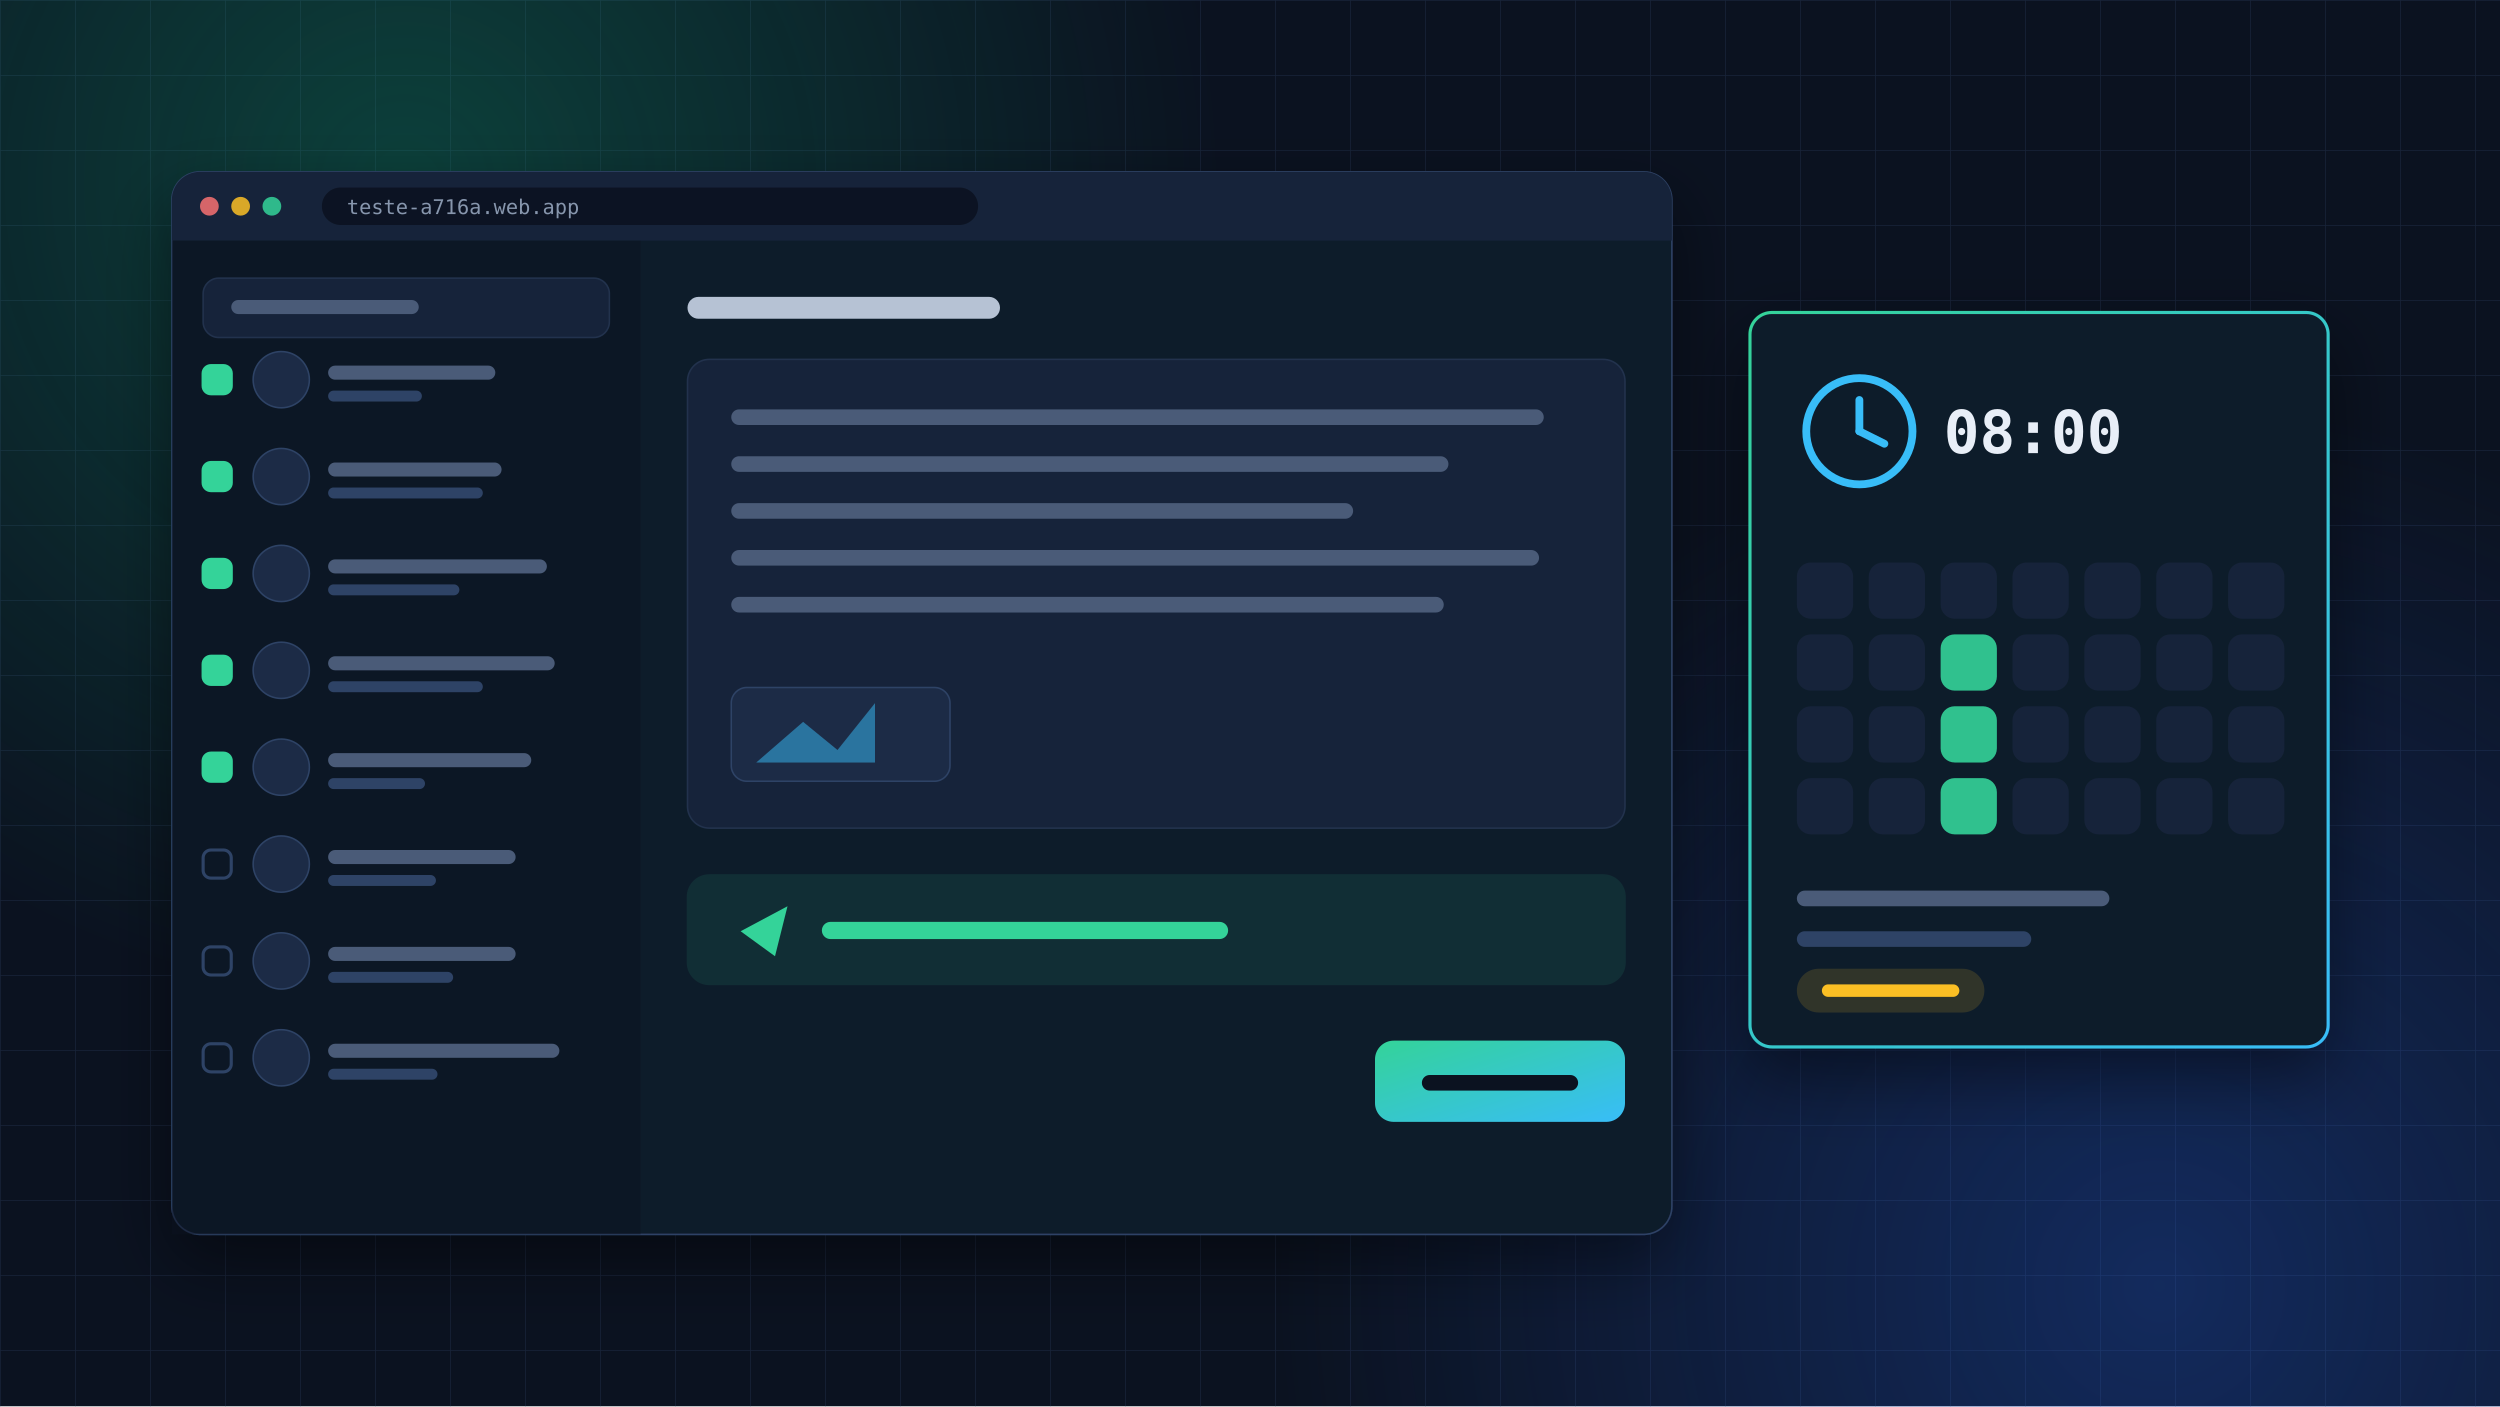
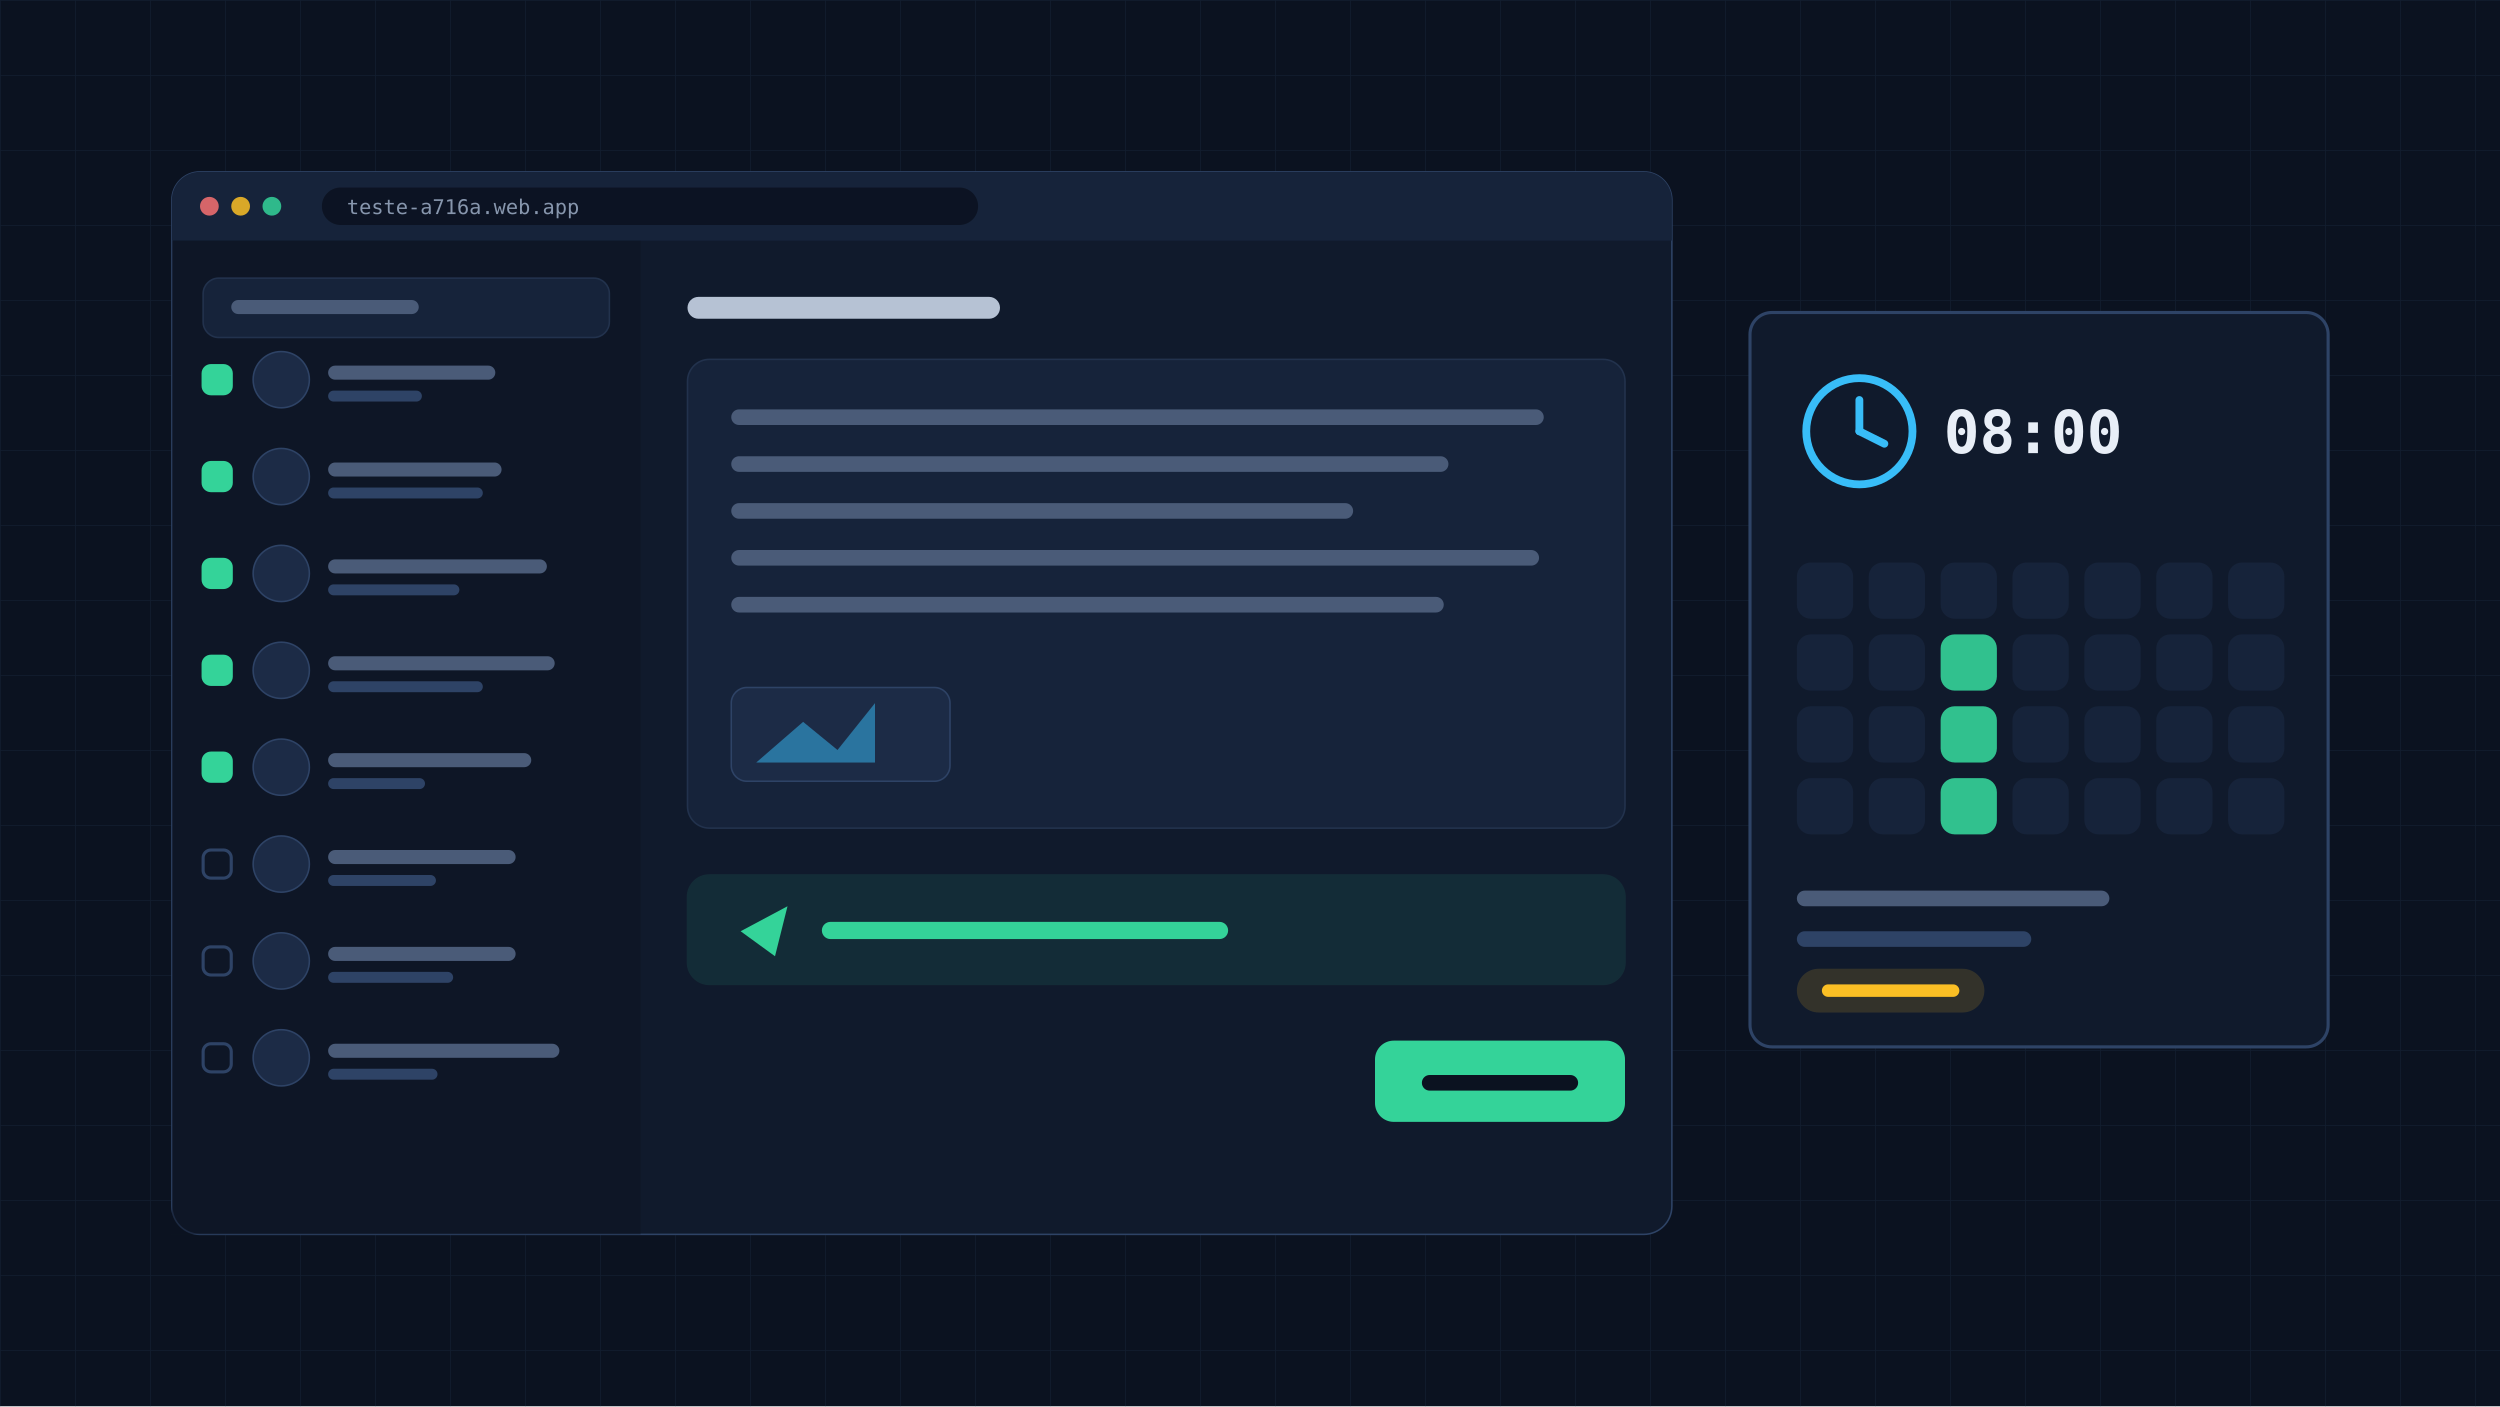
<svg xmlns="http://www.w3.org/2000/svg" width="1600" height="900" viewBox="0 0 1600 900">
  <defs>
-     <linearGradient id="grad" x1="0" y1="0" x2="1" y2="1">
+     <linearGradient id="grad">
      <stop offset="0" stop-color="#34D399" />
-       <stop offset="1" stop-color="#38BDF8" />
+       <stop offset="1" stop-color="#34D399" />
    </linearGradient>
-     <linearGradient id="gradH" x1="0" y1="0" x2="1" y2="0">
+     <linearGradient id="gradH">
      <stop offset="0" stop-color="#34D399" />
-       <stop offset="1" stop-color="#38BDF8" />
+       <stop offset="1" stop-color="#34D399" />
    </linearGradient>
    <linearGradient id="fadeDown" x1="0" y1="0" x2="0" y2="1">
      <stop offset="0" stop-color="#34D399" stop-opacity="0.35" />
      <stop offset="1" stop-color="#34D399" stop-opacity="0" />
    </linearGradient>
    <linearGradient id="fadeDownBlue" x1="0" y1="0" x2="0" y2="1">
      <stop offset="0" stop-color="#38BDF8" stop-opacity="0.35" />
      <stop offset="1" stop-color="#38BDF8" stop-opacity="0" />
    </linearGradient>
    <radialGradient id="glowG">
      <stop offset="0" stop-color="#10B981" stop-opacity="0.28" />
      <stop offset="1" stop-color="#10B981" stop-opacity="0" />
    </radialGradient>
    <radialGradient id="glowB">
      <stop offset="0" stop-color="#2563EB" stop-opacity="0.30" />
      <stop offset="1" stop-color="#2563EB" stop-opacity="0" />
    </radialGradient>
    <pattern id="grid" width="48" height="48" patternUnits="userSpaceOnUse">
      <path d="M48 0H0V48" fill="none" stroke="#22324D" stroke-width="1" />
    </pattern>
    <filter id="shadow" x="-10%" y="-10%" width="120%" height="130%">
      <feDropShadow dx="0" dy="18" stdDeviation="22" flood-color="#000" flood-opacity="0.45" />
    </filter>
  </defs>
  <rect x="0" y="0" width="1600" height="900" fill="#0B1220" />
-   <rect x="0" y="0" width="1600" height="900" fill="url(#grid)" opacity="0.55" />
-   <circle cx="260" cy="120" r="520" fill="url(#glowG)" />
-   <circle cx="1380" cy="820" r="560" fill="url(#glowB)" />
+   <rect x="0" y="0" width="1600" height="900" fill="url(#grid)" opacity="0.35" />
  <g>
-     <rect x="110" y="110" width="960" height="680" rx="18" fill="#101A2C" stroke="#2E4366" filter="url(#shadow)" />
+     <rect x="110" y="110" width="960" height="680" rx="18" fill="#101A2C" stroke="#2E4366" />
    <path d="M110 128a18 18 0 0 1 18 -18h924a18 18 0 0 1 18 18v26h-960z" fill="#16233A" />
    <circle cx="134" cy="132" r="6" fill="#F87171" opacity="0.85" />
    <circle cx="154" cy="132" r="6" fill="#FBBF24" opacity="0.85" />
    <circle cx="174" cy="132" r="6" fill="#34D399" opacity="0.85" />
    <rect x="206" y="120" width="420" height="24" rx="12" fill="#0B1220" opacity="0.9" />
    <text x="222" y="137" fill="#8796AD" font-size="13" font-weight="400" font-family="ui-monospace, 'SFMono-Regular', Menlo, Consolas, monospace" text-anchor="start">teste-a716a.web.app</text>
    <rect x="110" y="154" width="300" height="636" fill="#0B1220" opacity="0.5" />
    <rect x="130" y="178" width="260" height="38" rx="10" fill="#16233A" stroke="#22324D" />
    <rect x="148" y="192" width="120" height="9" rx="4.5" fill="#4A5B78" />
    <g>
      <rect x="130" y="234" width="18" height="18" rx="5" fill="#34D399" stroke="#34D399" stroke-width="2" />
      <circle cx="180" cy="243" r="18" fill="#1C2B46" stroke="#2E4366" />
      <rect x="210" y="234" width="107" height="9" rx="4.5" fill="#4A5B78" />
      <rect x="210" y="250" width="60" height="7" rx="3.5" fill="#2E4366" />
    </g>
    <g>
      <rect x="130" y="296" width="18" height="18" rx="5" fill="#34D399" stroke="#34D399" stroke-width="2" />
      <circle cx="180" cy="305" r="18" fill="#1C2B46" stroke="#2E4366" />
      <rect x="210" y="296" width="111" height="9" rx="4.5" fill="#4A5B78" />
      <rect x="210" y="312" width="99" height="7" rx="3.5" fill="#2E4366" />
    </g>
    <g>
      <rect x="130" y="358" width="18" height="18" rx="5" fill="#34D399" stroke="#34D399" stroke-width="2" />
      <circle cx="180" cy="367" r="18" fill="#1C2B46" stroke="#2E4366" />
      <rect x="210" y="358" width="140" height="9" rx="4.5" fill="#4A5B78" />
      <rect x="210" y="374" width="84" height="7" rx="3.5" fill="#2E4366" />
    </g>
    <g>
      <rect x="130" y="420" width="18" height="18" rx="5" fill="#34D399" stroke="#34D399" stroke-width="2" />
      <circle cx="180" cy="429" r="18" fill="#1C2B46" stroke="#2E4366" />
      <rect x="210" y="420" width="145" height="9" rx="4.5" fill="#4A5B78" />
      <rect x="210" y="436" width="99" height="7" rx="3.5" fill="#2E4366" />
    </g>
    <g>
      <rect x="130" y="482" width="18" height="18" rx="5" fill="#34D399" stroke="#34D399" stroke-width="2" />
      <circle cx="180" cy="491" r="18" fill="#1C2B46" stroke="#2E4366" />
      <rect x="210" y="482" width="130" height="9" rx="4.5" fill="#4A5B78" />
      <rect x="210" y="498" width="62" height="7" rx="3.5" fill="#2E4366" />
    </g>
    <g>
      <rect x="130" y="544" width="18" height="18" rx="5" fill="none" stroke="#2E4366" stroke-width="2" />
      <circle cx="180" cy="553" r="18" fill="#1C2B46" stroke="#2E4366" />
      <rect x="210" y="544" width="120" height="9" rx="4.5" fill="#4A5B78" />
      <rect x="210" y="560" width="69" height="7" rx="3.5" fill="#2E4366" />
    </g>
    <g>
      <rect x="130" y="606" width="18" height="18" rx="5" fill="none" stroke="#2E4366" stroke-width="2" />
      <circle cx="180" cy="615" r="18" fill="#1C2B46" stroke="#2E4366" />
      <rect x="210" y="606" width="120" height="9" rx="4.5" fill="#4A5B78" />
      <rect x="210" y="622" width="80" height="7" rx="3.5" fill="#2E4366" />
    </g>
    <g>
      <rect x="130" y="668" width="18" height="18" rx="5" fill="none" stroke="#2E4366" stroke-width="2" />
      <circle cx="180" cy="677" r="18" fill="#1C2B46" stroke="#2E4366" />
      <rect x="210" y="668" width="148" height="9" rx="4.5" fill="#4A5B78" />
      <rect x="210" y="684" width="70" height="7" rx="3.5" fill="#2E4366" />
    </g>
    <rect x="440" y="190" width="200" height="14" rx="7" fill="#B6C2D4" />
    <rect x="440" y="230" width="600" height="300" rx="14" fill="#16233A" stroke="#22324D" />
    <rect x="468" y="262" width="520" height="10" rx="5" fill="#4A5B78" />
    <rect x="468" y="292" width="459" height="10" rx="5" fill="#4A5B78" />
    <rect x="468" y="322" width="398" height="10" rx="5" fill="#4A5B78" />
    <rect x="468" y="352" width="517" height="10" rx="5" fill="#4A5B78" />
    <rect x="468" y="382" width="456" height="10" rx="5" fill="#4A5B78" />
    <rect x="468" y="440" width="140" height="60" rx="10" fill="#1C2B46" stroke="#2E4366" />
    <path d="M484 488 l30 -26 22 18 24 -30 v38z" fill="#38BDF8" opacity="0.5" />
    <rect x="440" y="560" width="600" height="70" rx="14" fill="#34D399" opacity="0.1" stroke="#34D399" />
    <path d="M474 596 L504 580 L496 612 Z" fill="#34D399" />
    <rect x="526" y="590" width="260" height="11" rx="5.5" fill="#34D399" />
    <rect x="880" y="666" width="160" height="52" rx="12" fill="url(#grad)" />
    <rect x="910" y="688" width="100" height="10" rx="5" fill="#0B1220" />
  </g>
-   <rect x="1120" y="200" width="370" height="470" rx="14" fill="#101A2C" stroke="url(#grad)" stroke-width="2" filter="url(#shadow)" />
+   <rect x="1120" y="200" width="370" height="470" rx="14" fill="#101A2C" stroke="#2E4366" stroke-width="2" />
  <circle cx="1190" cy="276" r="34" fill="none" stroke="#38BDF8" stroke-width="5" />
  <line x1="1190" y1="276" x2="1190" y2="256" stroke="#38BDF8" stroke-width="5" stroke-linecap="round" />
  <line x1="1190" y1="276" x2="1206" y2="284" stroke="#38BDF8" stroke-width="5" stroke-linecap="round" />
  <text x="1244" y="290" fill="#E8EEF7" font-size="38" font-weight="700" font-family="ui-monospace, 'SFMono-Regular', Menlo, Consolas, monospace" text-anchor="start">08:00</text>
  <rect x="1150" y="360" width="36" height="36" rx="9" fill="#16233A" opacity="1" />
  <rect x="1196" y="360" width="36" height="36" rx="9" fill="#16233A" opacity="1" />
  <rect x="1242" y="360" width="36" height="36" rx="9" fill="#16233A" opacity="1" />
  <rect x="1288" y="360" width="36" height="36" rx="9" fill="#16233A" opacity="1" />
  <rect x="1334" y="360" width="36" height="36" rx="9" fill="#16233A" opacity="1" />
  <rect x="1380" y="360" width="36" height="36" rx="9" fill="#16233A" opacity="1" />
  <rect x="1426" y="360" width="36" height="36" rx="9" fill="#16233A" opacity="1" />
  <rect x="1150" y="406" width="36" height="36" rx="9" fill="#16233A" opacity="1" />
  <rect x="1196" y="406" width="36" height="36" rx="9" fill="#16233A" opacity="1" />
  <rect x="1242" y="406" width="36" height="36" rx="9" fill="#34D399" opacity="0.9" />
  <rect x="1288" y="406" width="36" height="36" rx="9" fill="#16233A" opacity="1" />
  <rect x="1334" y="406" width="36" height="36" rx="9" fill="#16233A" opacity="1" />
  <rect x="1380" y="406" width="36" height="36" rx="9" fill="#16233A" opacity="1" />
  <rect x="1426" y="406" width="36" height="36" rx="9" fill="#16233A" opacity="1" />
  <rect x="1150" y="452" width="36" height="36" rx="9" fill="#16233A" opacity="1" />
  <rect x="1196" y="452" width="36" height="36" rx="9" fill="#16233A" opacity="1" />
  <rect x="1242" y="452" width="36" height="36" rx="9" fill="#34D399" opacity="0.9" />
  <rect x="1288" y="452" width="36" height="36" rx="9" fill="#16233A" opacity="1" />
  <rect x="1334" y="452" width="36" height="36" rx="9" fill="#16233A" opacity="1" />
  <rect x="1380" y="452" width="36" height="36" rx="9" fill="#16233A" opacity="1" />
  <rect x="1426" y="452" width="36" height="36" rx="9" fill="#16233A" opacity="1" />
  <rect x="1150" y="498" width="36" height="36" rx="9" fill="#16233A" opacity="1" />
  <rect x="1196" y="498" width="36" height="36" rx="9" fill="#16233A" opacity="1" />
  <rect x="1242" y="498" width="36" height="36" rx="9" fill="#34D399" opacity="0.9" />
  <rect x="1288" y="498" width="36" height="36" rx="9" fill="#16233A" opacity="1" />
  <rect x="1334" y="498" width="36" height="36" rx="9" fill="#16233A" opacity="1" />
  <rect x="1380" y="498" width="36" height="36" rx="9" fill="#16233A" opacity="1" />
  <rect x="1426" y="498" width="36" height="36" rx="9" fill="#16233A" opacity="1" />
  <rect x="1150" y="570" width="200" height="10" rx="5" fill="#4A5B78" />
  <rect x="1150" y="596" width="150" height="10" rx="5" fill="#2E4366" />
  <rect x="1150" y="620" width="120" height="28" rx="14" fill="#FBBF24" opacity="0.15" />
  <rect x="1166" y="630" width="88" height="8" rx="4" fill="#FBBF24" />
</svg>
